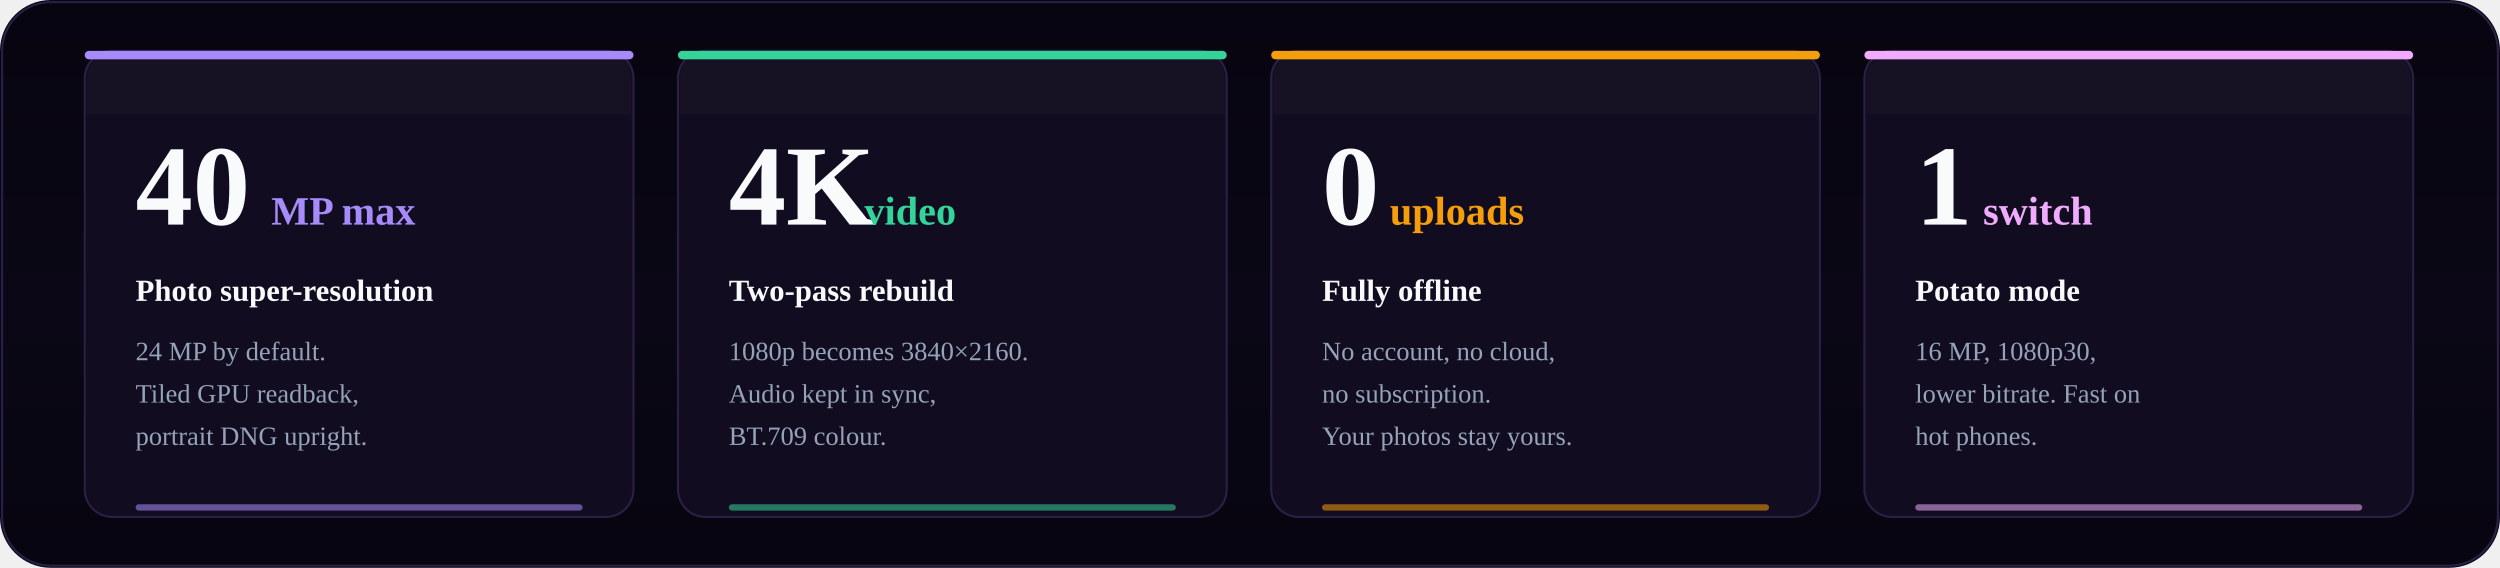
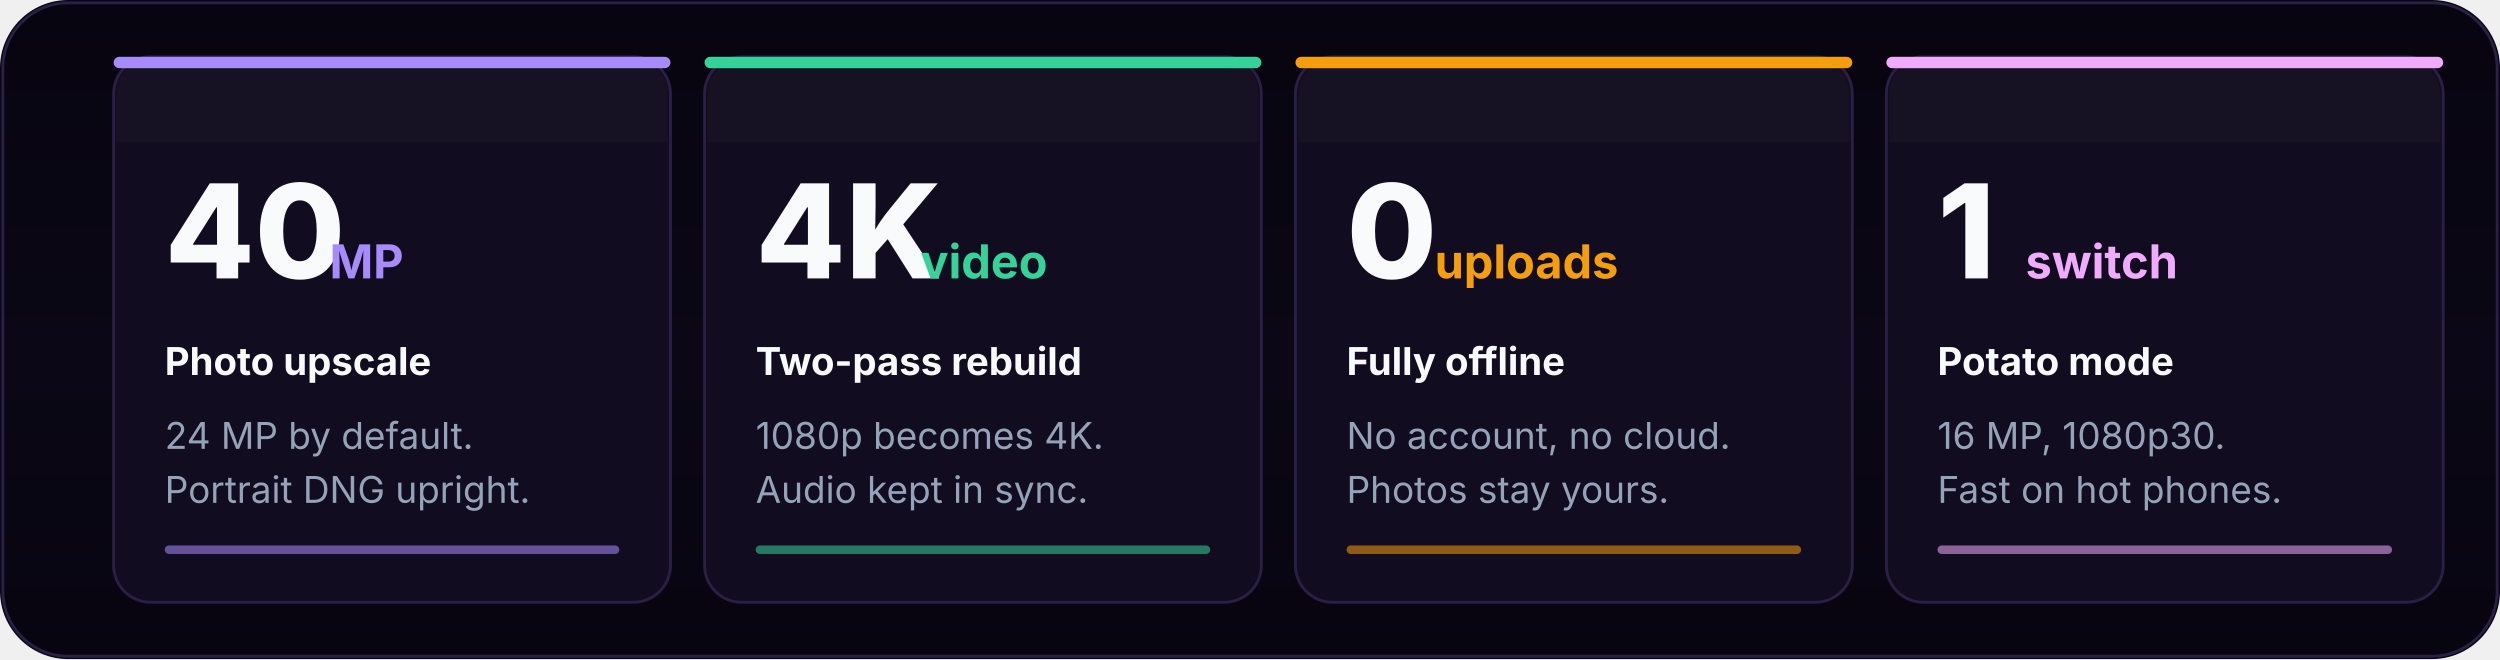
- <svg xmlns="http://www.w3.org/2000/svg" width="1180" height="268" viewBox="0 0 1180 268" role="img" aria-label="Feature highlights: 40 MP photos, 4K video, zero uploads, potato mode">
-   <rect width="1180" height="268" rx="24" fill="url(#bg)" />
-   <rect x="1" y="1" width="1178" height="266" rx="23" fill="none" stroke="#2a1f45" />
+ <svg xmlns="http://www.w3.org/2000/svg" width="880" height="232" viewBox="0 0 880 232" role="img" aria-label="Feature highlights: 40 MP photos, 4K video, zero uploads, potato mode">
+   <rect width="880" height="232" rx="24" fill="url(#bg)" />
+   <rect x="1" y="1" width="878" height="230" rx="23" fill="none" stroke="#2a1f45" />
  <defs>
    <linearGradient id="bg" x1="0" y1="0" x2="0" y2="1">
      <stop offset="0" stop-color="#070510" />
      <stop offset=".55" stop-color="#0b0716" />
      <stop offset="1" stop-color="#070510" />
    </linearGradient>
    <linearGradient id="rail" x1="0" y1="0" x2="1" y2="0">
      <stop offset="0" stop-color="#a78bfa" stop-opacity="0" />
      <stop offset=".5" stop-color="#f0abfc" stop-opacity=".85" />
      <stop offset="1" stop-color="#a78bfa" stop-opacity="0" />
    </linearGradient>
    <linearGradient id="photo" x1="0" y1="0" x2="1" y2="0">
      <stop offset="0" stop-color="#a78bfa" />
      <stop offset="1" stop-color="#60a5fa" />
    </linearGradient>
    <linearGradient id="video" x1="0" y1="0" x2="1" y2="0">
      <stop offset="0" stop-color="#34d399" />
      <stop offset="1" stop-color="#22d3ee" />
    </linearGradient>
    <linearGradient id="warm" x1="0" y1="0" x2="1" y2="0">
      <stop offset="0" stop-color="#f59e0b" />
      <stop offset="1" stop-color="#f472b6" />
    </linearGradient>
    <radialGradient id="halo" cx=".5" cy=".5" r=".5">
      <stop offset="0" stop-color="#a78bfa" stop-opacity=".5" />
      <stop offset="1" stop-color="#a78bfa" stop-opacity="0" />
    </radialGradient>
    <radialGradient id="haloMint" cx=".5" cy=".5" r=".5">
      <stop offset="0" stop-color="#34d399" stop-opacity=".42" />
      <stop offset="1" stop-color="#34d399" stop-opacity="0" />
    </radialGradient>
    <filter id="soft" x="-40%" y="-40%" width="180%" height="180%">
      <feGaussianBlur stdDeviation="20" />
    </filter>
    <marker id="ar" markerWidth="9" markerHeight="9" refX="7" refY="3" orient="auto">
      <path d="M0,0 L0,6 L7,3 z" fill="#7c8aa5" />
    </marker>
    <style>
      .rise   { animation: rise 3.4s ease-in-out infinite; }
      @keyframes rise   { 0%,100% { opacity:.62 } 50% { opacity:1 } }
      .d1{animation-delay:.3s}.d2{animation-delay:.6s}.d3{animation-delay:.9s}
      .d4{animation-delay:1.2s}.d5{animation-delay:1.5s}.d6{animation-delay:1.8s}
      .d7{animation-delay:2.1s}.d8{animation-delay:2.4s}

      .dash   { stroke-dasharray:6 8; animation: dash 1.7s linear infinite; }
      @keyframes dash { to { stroke-dashoffset:-28 } }

      .tick   { stroke-dasharray:56; stroke-dashoffset:56;
                animation: tick 3.6s cubic-bezier(.65,0,.35,1) infinite; }
      @keyframes tick { 0%{stroke-dashoffset:56} 40%,74%{stroke-dashoffset:0}
                        100%{stroke-dashoffset:56} }
      .k1{animation-delay:.35s}.k2{animation-delay:.7s}.k3{animation-delay:1.05s}
      .k4{animation-delay:1.4s}.k5{animation-delay:1.75s}.k6{animation-delay:2.1s}

      .glow  { animation: glow 4s ease-in-out infinite; }
      @keyframes glow { 0%,100%{opacity:.26} 50%{opacity:.92} }

      .sweep { animation: sweep 5.2s cubic-bezier(.4,0,.6,1) infinite; }
      @keyframes sweep { 0%{transform:translateX(-200px)} 100%{transform:translateX(1300px)} }

      .drift { animation: drift 17s ease-in-out infinite; }
      @keyframes drift { 0%,100%{transform:translate(0,0)} 50%{transform:translate(38px,-22px)} }

      .lift  { animation: lift 5.4s ease-in-out infinite; }
      @keyframes lift { 0%,100%{transform:translateY(0)} 50%{transform:translateY(-5px)} }

      .spin  { animation: spin 30s linear infinite; }
      @keyframes spin { to { transform: rotate(360deg) } }

      .ring  { animation: ring 4.4s ease-in-out infinite; }
      @keyframes ring { 0%,100%{opacity:.32;transform:scale(1)}
                        50%{opacity:.8;transform:scale(1.06)} }

      .tw    { animation: tw 3.6s ease-in-out infinite; }
      @keyframes tw { 0%,100%{opacity:.14} 50%{opacity:.92} }

      @media (prefers-reduced-motion: reduce) { * { animation: none !important } }</style>
  </defs>
  <g class="lift d1">
-     <rect x="40" y="24" width="259" height="220" rx="13" fill="#120c20" stroke="#2a1f45" />
-     <path d="M53 25 H286 a12 12 0 0 1 12 12 V54 H41 V37 a12 12 0 0 1 12 -12 Z" fill="#ffffff" opacity=".022" />
-     <rect x="40" y="24" width="259" height="4" rx="2" fill="#a78bfa" />
-     <text x="64" y="106" font-family="" font-size="54" font-weight="800" fill="#f8fafc">40</text>
-     <text x="128" y="106" font-family="" font-size="19" font-weight="700" fill="#a78bfa">MP max</text>
-     <text x="64" y="142" font-family="" font-size="14.5" font-weight="700" fill="#f8fafc">Photo super-resolution</text>
-     <text x="64" y="170" font-family="" font-size="12.5" fill="#94a3b8">24 MP by default.</text>
-     <text x="64" y="190" font-family="" font-size="12.5" fill="#94a3b8">Tiled GPU readback,</text>
-     <text x="64" y="210" font-family="" font-size="12.5" fill="#94a3b8">portrait DNG upright.</text>
-     <rect x="64" y="238" width="211" height="3" rx="1.5" fill="#a78bfa" opacity=".55" />
+     <rect x="40" y="20" width="196" height="192" rx="13" fill="#120c20" stroke="#2a1f45" />
+     <path d="M53 21 H223 a12 12 0 0 1 12 12 V50 H41 V33 a12 12 0 0 1 12 -12 Z" fill="#ffffff" opacity=".022" />
+     <rect x="40" y="20" width="196" height="4" rx="2" fill="#a78bfa" />
+     <text x="58" y="98" font-family="Inter, 'Segoe UI', sans-serif" font-size="46" font-weight="800" fill="#f8fafc">40</text>
+     <text x="116" y="98" font-family="Inter, 'Segoe UI', sans-serif" font-size="16.5" font-weight="700" fill="#a78bfa">MP</text>
+     <text x="58" y="132" font-family="Inter, 'Segoe UI', sans-serif" font-size="13.5" font-weight="700" fill="#f8fafc">Photo upscale</text>
+     <text x="58" y="158" font-family="Inter, 'Segoe UI', sans-serif" font-size="13" fill="#94a3b8">24 MP by default.</text>
+     <text x="58" y="177" font-family="Inter, 'Segoe UI', sans-serif" font-size="13" fill="#94a3b8">Portrait DNG upright.</text>
+     <rect x="58" y="192" width="160" height="3" rx="1.5" fill="#a78bfa" opacity=".55" />
  </g>
  <g class="lift d2">
-     <rect x="320" y="24" width="259" height="220" rx="13" fill="#120c20" stroke="#2a1f45" />
-     <path d="M333 25 H566 a12 12 0 0 1 12 12 V54 H321 V37 a12 12 0 0 1 12 -12 Z" fill="#ffffff" opacity=".022" />
-     <rect x="320" y="24" width="259" height="4" rx="2" fill="#34d399" />
-     <text x="344" y="106" font-family="" font-size="54" font-weight="800" fill="#f8fafc">4K</text>
-     <text x="408" y="106" font-family="" font-size="19" font-weight="700" fill="#34d399">video</text>
-     <text x="344" y="142" font-family="" font-size="14.5" font-weight="700" fill="#f8fafc">Two-pass rebuild</text>
-     <text x="344" y="170" font-family="" font-size="12.5" fill="#94a3b8">1080p becomes 3840×2160.</text>
-     <text x="344" y="190" font-family="" font-size="12.5" fill="#94a3b8">Audio kept in sync,</text>
-     <text x="344" y="210" font-family="" font-size="12.5" fill="#94a3b8">BT.709 colour.</text>
-     <rect x="344" y="238" width="211" height="3" rx="1.5" fill="#34d399" opacity=".55" />
+     <rect x="248" y="20" width="196" height="192" rx="13" fill="#120c20" stroke="#2a1f45" />
+     <path d="M261 21 H431 a12 12 0 0 1 12 12 V50 H249 V33 a12 12 0 0 1 12 -12 Z" fill="#ffffff" opacity=".022" />
+     <rect x="248" y="20" width="196" height="4" rx="2" fill="#34d399" />
+     <text x="266" y="98" font-family="Inter, 'Segoe UI', sans-serif" font-size="46" font-weight="800" fill="#f8fafc">4K</text>
+     <text x="324" y="98" font-family="Inter, 'Segoe UI', sans-serif" font-size="16.5" font-weight="700" fill="#34d399">video</text>
+     <text x="266" y="132" font-family="Inter, 'Segoe UI', sans-serif" font-size="13.5" font-weight="700" fill="#f8fafc">Two-pass rebuild</text>
+     <text x="266" y="158" font-family="Inter, 'Segoe UI', sans-serif" font-size="13" fill="#94a3b8">1080p becomes 4K.</text>
+     <text x="266" y="177" font-family="Inter, 'Segoe UI', sans-serif" font-size="13" fill="#94a3b8">Audio kept in sync.</text>
+     <rect x="266" y="192" width="160" height="3" rx="1.5" fill="#34d399" opacity=".55" />
  </g>
  <g class="lift d3">
-     <rect x="600" y="24" width="259" height="220" rx="13" fill="#120c20" stroke="#2a1f45" />
-     <path d="M613 25 H846 a12 12 0 0 1 12 12 V54 H601 V37 a12 12 0 0 1 12 -12 Z" fill="#ffffff" opacity=".022" />
-     <rect x="600" y="24" width="259" height="4" rx="2" fill="#f59e0b" />
-     <text x="624" y="106" font-family="" font-size="54" font-weight="800" fill="#f8fafc">0</text>
-     <text x="656" y="106" font-family="" font-size="19" font-weight="700" fill="#f59e0b">uploads</text>
-     <text x="624" y="142" font-family="" font-size="14.5" font-weight="700" fill="#f8fafc">Fully offline</text>
-     <text x="624" y="170" font-family="" font-size="12.5" fill="#94a3b8">No account, no cloud,</text>
-     <text x="624" y="190" font-family="" font-size="12.5" fill="#94a3b8">no subscription.</text>
-     <text x="624" y="210" font-family="" font-size="12.5" fill="#94a3b8">Your photos stay yours.</text>
-     <rect x="624" y="238" width="211" height="3" rx="1.5" fill="#f59e0b" opacity=".55" />
+     <rect x="456" y="20" width="196" height="192" rx="13" fill="#120c20" stroke="#2a1f45" />
+     <path d="M469 21 H639 a12 12 0 0 1 12 12 V50 H457 V33 a12 12 0 0 1 12 -12 Z" fill="#ffffff" opacity=".022" />
+     <rect x="456" y="20" width="196" height="4" rx="2" fill="#f59e0b" />
+     <text x="474" y="98" font-family="Inter, 'Segoe UI', sans-serif" font-size="46" font-weight="800" fill="#f8fafc">0</text>
+     <text x="505" y="98" font-family="Inter, 'Segoe UI', sans-serif" font-size="16.5" font-weight="700" fill="#f59e0b">uploads</text>
+     <text x="474" y="132" font-family="Inter, 'Segoe UI', sans-serif" font-size="13.5" font-weight="700" fill="#f8fafc">Fully offline</text>
+     <text x="474" y="158" font-family="Inter, 'Segoe UI', sans-serif" font-size="13" fill="#94a3b8">No account, no cloud.</text>
+     <text x="474" y="177" font-family="Inter, 'Segoe UI', sans-serif" font-size="13" fill="#94a3b8">Photos stay yours.</text>
+     <rect x="474" y="192" width="160" height="3" rx="1.5" fill="#f59e0b" opacity=".55" />
  </g>
  <g class="lift d4">
-     <rect x="880" y="24" width="259" height="220" rx="13" fill="#120c20" stroke="#2a1f45" />
-     <path d="M893 25 H1126 a12 12 0 0 1 12 12 V54 H881 V37 a12 12 0 0 1 12 -12 Z" fill="#ffffff" opacity=".022" />
-     <rect x="880" y="24" width="259" height="4" rx="2" fill="#f0abfc" />
-     <text x="904" y="106" font-family="" font-size="54" font-weight="800" fill="#f8fafc">1</text>
-     <text x="936" y="106" font-family="" font-size="19" font-weight="700" fill="#f0abfc">switch</text>
-     <text x="904" y="142" font-family="" font-size="14.5" font-weight="700" fill="#f8fafc">Potato mode</text>
-     <text x="904" y="170" font-family="" font-size="12.5" fill="#94a3b8">16 MP, 1080p30,</text>
-     <text x="904" y="190" font-family="" font-size="12.5" fill="#94a3b8">lower bitrate. Fast on</text>
-     <text x="904" y="210" font-family="" font-size="12.5" fill="#94a3b8">hot phones.</text>
-     <rect x="904" y="238" width="211" height="3" rx="1.5" fill="#f0abfc" opacity=".55" />
+     <rect x="664" y="20" width="196" height="192" rx="13" fill="#120c20" stroke="#2a1f45" />
+     <path d="M677 21 H847 a12 12 0 0 1 12 12 V50 H665 V33 a12 12 0 0 1 12 -12 Z" fill="#ffffff" opacity=".022" />
+     <rect x="664" y="20" width="196" height="4" rx="2" fill="#f0abfc" />
+     <text x="682" y="98" font-family="Inter, 'Segoe UI', sans-serif" font-size="46" font-weight="800" fill="#f8fafc">1</text>
+     <text x="713" y="98" font-family="Inter, 'Segoe UI', sans-serif" font-size="16.5" font-weight="700" fill="#f0abfc">switch</text>
+     <text x="682" y="132" font-family="Inter, 'Segoe UI', sans-serif" font-size="13.5" font-weight="700" fill="#f8fafc">Potato mode</text>
+     <text x="682" y="158" font-family="Inter, 'Segoe UI', sans-serif" font-size="13" fill="#94a3b8">16 MP, 1080p30.</text>
+     <text x="682" y="177" font-family="Inter, 'Segoe UI', sans-serif" font-size="13" fill="#94a3b8">Fast on hot phones.</text>
+     <rect x="682" y="192" width="160" height="3" rx="1.5" fill="#f0abfc" opacity=".55" />
  </g>
</svg>
